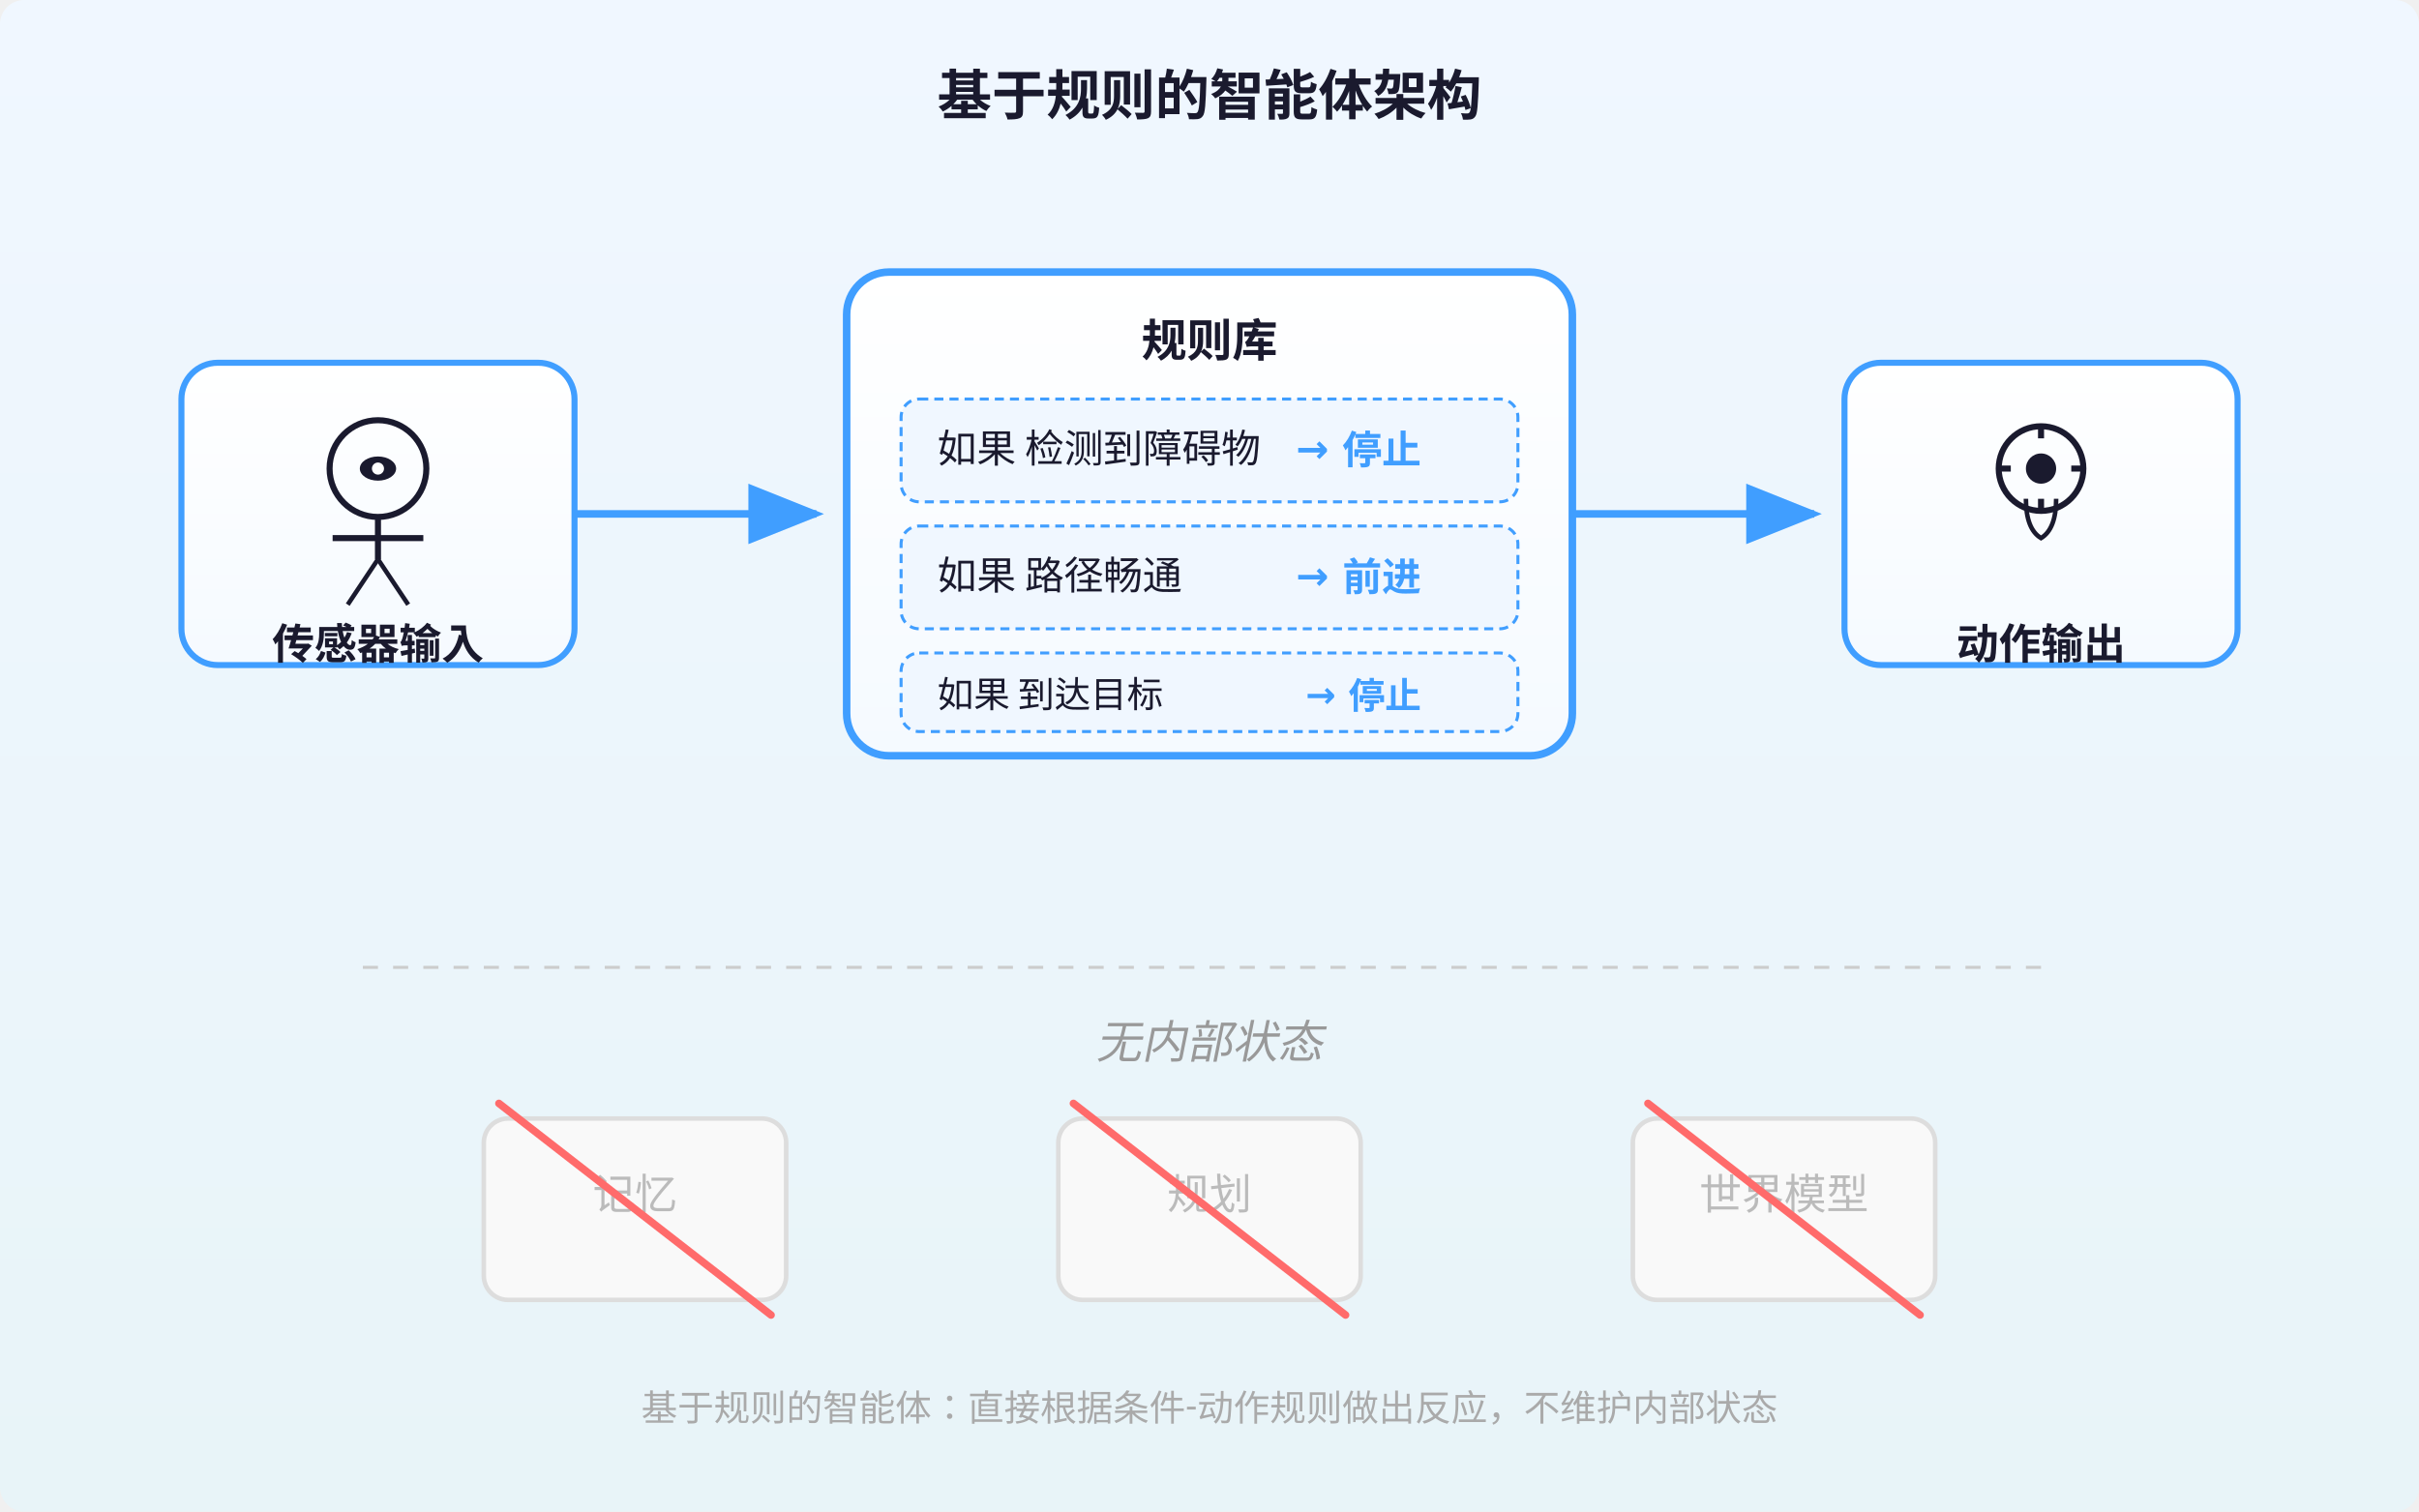
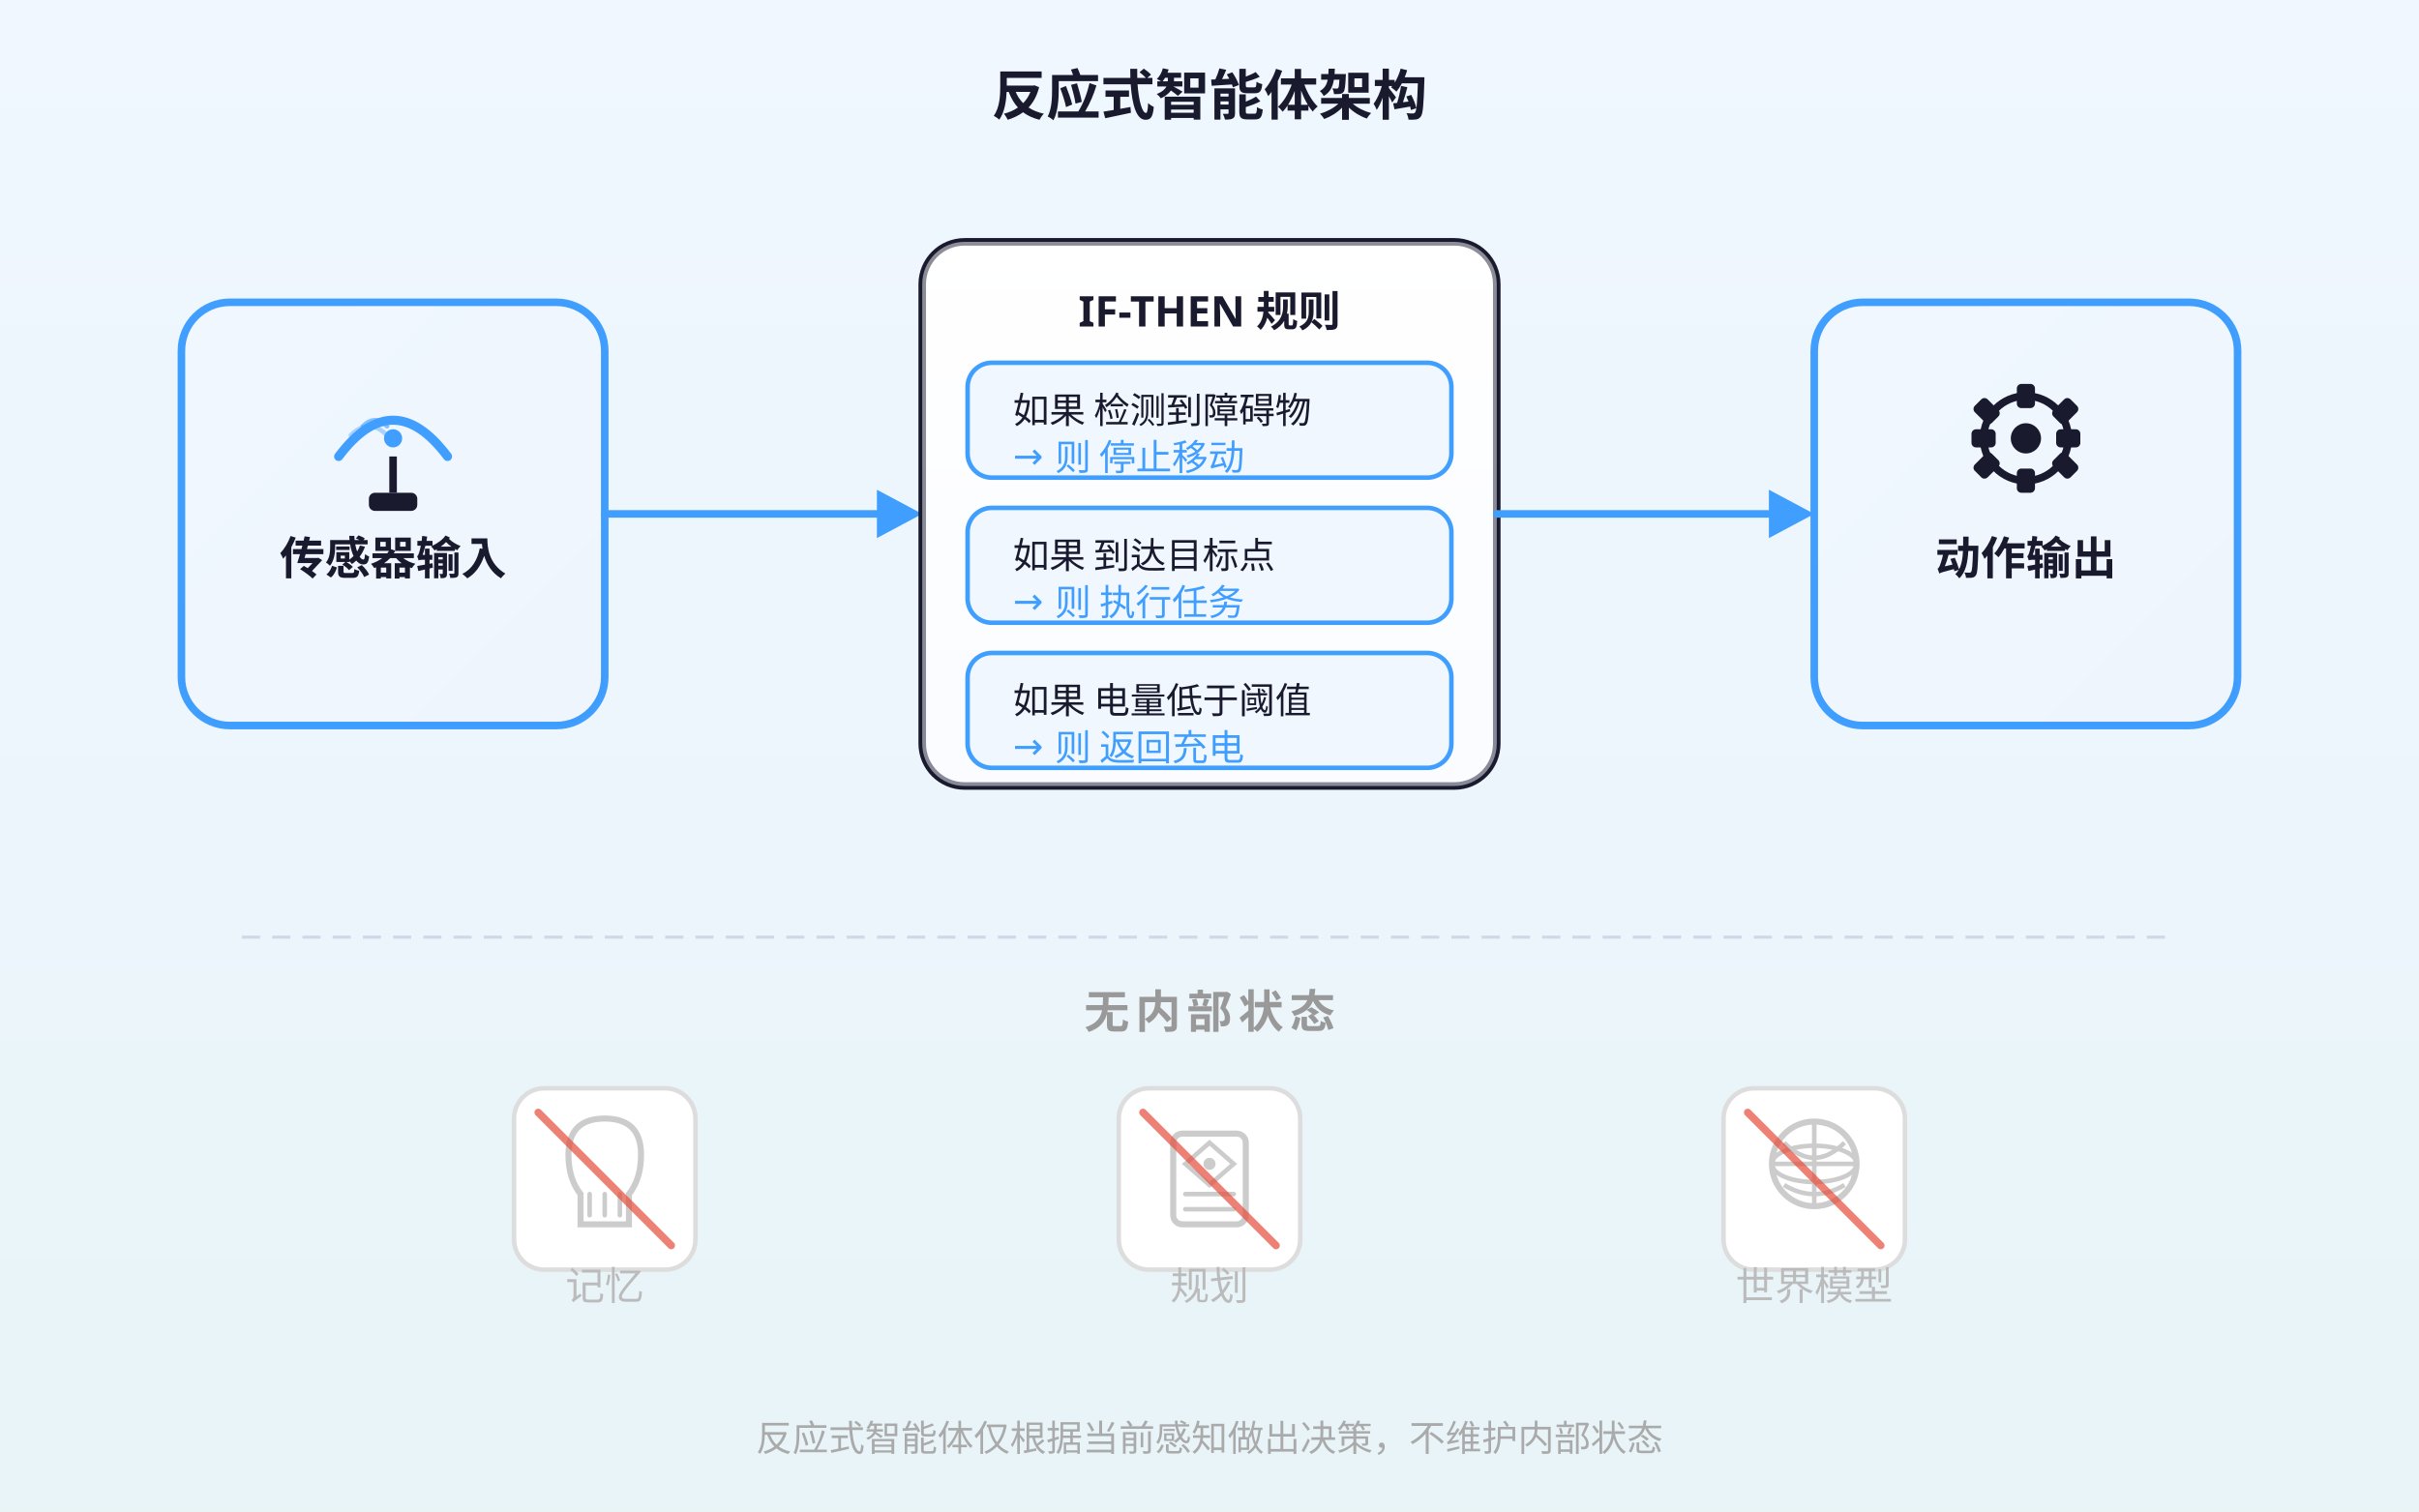
<svg xmlns="http://www.w3.org/2000/svg" viewBox="0 0 800 500" width="800" height="500">
  <defs>
-     <linearGradient id="bgGrad" x1="0" y1="0" x2="0" y2="1">
-       <stop offset="0%" stop-color="#f0f7ff" />
-       <stop offset="100%" stop-color="#e8f4f8" />
+     <linearGradient id="bgGrad" x1="0%" y1="0%" x2="0%" y2="100%">
+       <stop offset="0%" style="stop-color:#f0f7ff;stop-opacity:1" />
+       <stop offset="100%" style="stop-color:#e8f4f8;stop-opacity:1" />
    </linearGradient>
-     <linearGradient id="boxGrad" x1="0" y1="0" x2="0" y2="1">
-       <stop offset="0%" stop-color="#ffffff" />
-       <stop offset="100%" stop-color="#f5faff" />
+     <linearGradient id="sensorGrad" x1="0%" y1="0%" x2="100%" y2="100%">
+       <stop offset="0%" style="stop-color:#409EFF;stop-opacity:1" />
+       <stop offset="100%" style="stop-color:#2b7ed6;stop-opacity:1" />
+     </linearGradient>
+     <linearGradient id="actionGrad" x1="0%" y1="0%" x2="100%" y2="100%">
+       <stop offset="0%" style="stop-color:#409EFF;stop-opacity:1" />
+       <stop offset="100%" style="stop-color:#2b7ed6;stop-opacity:1" />
+     </linearGradient>
+     <linearGradient id="ruleGrad" x1="0%" y1="0%" x2="0%" y2="100%">
+       <stop offset="0%" style="stop-color:#ffffff;stop-opacity:1" />
+       <stop offset="100%" style="stop-color:#f5f9ff;stop-opacity:1" />
    </linearGradient>
  </defs>
-   <rect width="800" height="500" fill="url(#bgGrad)" rx="8" />
-   <text x="400" y="38" text-anchor="middle" font-family="sans-serif" font-size="18" font-weight="bold" fill="#1a1a2e">基于规则的智能体架构</text>
-   <rect x="60" y="120" width="130" height="100" rx="12" fill="url(#boxGrad)" stroke="#409EFF" stroke-width="2" />
-   <circle cx="125" cy="155" r="16" fill="none" stroke="#1a1a2e" stroke-width="2" />
-   <line x1="125" y1="171" x2="125" y2="185" stroke="#1a1a2e" stroke-width="2" />
-   <line x1="110" y1="178" x2="140" y2="178" stroke="#1a1a2e" stroke-width="2" />
-   <line x1="125" y1="185" x2="115" y2="200" stroke="#1a1a2e" stroke-width="1.5" />
-   <line x1="125" y1="185" x2="135" y2="200" stroke="#1a1a2e" stroke-width="1.5" />
-   <ellipse cx="125" cy="155" rx="6" ry="4" fill="#1a1a2e" />
-   <circle cx="125" cy="155" r="2" fill="white" />
-   <text x="125" y="218" text-anchor="middle" font-family="sans-serif" font-size="14" fill="#1a1a2e" font-weight="bold">传感器输入</text>
-   <line x1="190" y1="170" x2="270" y2="170" stroke="#409EFF" stroke-width="2.5" marker-end="url(#arrowBlue)" />
-   <defs>
-     <marker id="arrowBlue" markerWidth="10" markerHeight="8" refX="9" refY="4" orient="auto">
-       <path d="M0,0 L10,4 L0,8 Z" fill="#409EFF" />
-     </marker>
-   </defs>
-   <rect x="280" y="90" width="240" height="160" rx="14" fill="url(#boxGrad)" stroke="#409EFF" stroke-width="2.5" />
-   <text x="400" y="118" text-anchor="middle" font-family="sans-serif" font-size="15" fill="#1a1a2e" font-weight="bold">规则库</text>
-   <rect x="298" y="132" width="204" height="34" rx="6" fill="#f0f7ff" stroke="#409EFF" stroke-width="1" stroke-dasharray="3,2" />
-   <text x="310" y="153" font-family="sans-serif" font-size="13" fill="#1a1a2e">如果 检测到障碍物</text>
-   <text x="470" y="153" text-anchor="end" font-family="sans-serif" font-size="13" fill="#409EFF" font-weight="bold">→ 停止</text>
-   <rect x="298" y="174" width="204" height="34" rx="6" fill="#f0f7ff" stroke="#409EFF" stroke-width="1" stroke-dasharray="3,2" />
-   <text x="310" y="195" font-family="sans-serif" font-size="13" fill="#1a1a2e">如果 路径畅通</text>
-   <text x="470" y="195" text-anchor="end" font-family="sans-serif" font-size="13" fill="#409EFF" font-weight="bold">→ 前进</text>
-   <rect x="298" y="216" width="204" height="26" rx="6" fill="#f0f7ff" stroke="#409EFF" stroke-width="1" stroke-dasharray="3,2" />
-   <text x="310" y="234" font-family="sans-serif" font-size="12" fill="#1a1a2e">如果 到达目标</text>
-   <text x="470" y="234" text-anchor="end" font-family="sans-serif" font-size="12" fill="#409EFF" font-weight="bold">→ 停止</text>
-   <line x1="520" y1="170" x2="600" y2="170" stroke="#409EFF" stroke-width="2.5" marker-end="url(#arrowBlue)" />
-   <rect x="610" y="120" width="130" height="100" rx="12" fill="url(#boxGrad)" stroke="#409EFF" stroke-width="2" />
-   <circle cx="675" cy="155" r="14" fill="none" stroke="#1a1a2e" stroke-width="2" />
-   <circle cx="675" cy="155" r="5" fill="#1a1a2e" />
-   <line x1="675" y1="141" x2="675" y2="145" stroke="#1a1a2e" stroke-width="2" />
-   <line x1="675" y1="165" x2="675" y2="169" stroke="#1a1a2e" stroke-width="2" />
-   <line x1="661" y1="155" x2="665" y2="155" stroke="#1a1a2e" stroke-width="2" />
-   <line x1="685" y1="155" x2="689" y2="155" stroke="#1a1a2e" stroke-width="2" />
-   <path d="M670,165 Q670,175 675,178 Q680,175 680,165" fill="none" stroke="#1a1a2e" stroke-width="1.5" />
-   <text x="675" y="218" text-anchor="middle" font-family="sans-serif" font-size="14" fill="#1a1a2e" font-weight="bold">动作输出</text>
-   <line x1="120" y1="320" x2="680" y2="320" stroke="#ccc" stroke-width="1" stroke-dasharray="5,5" />
-   <text x="400" y="350" text-anchor="middle" font-family="sans-serif" font-size="15" fill="#999" font-style="italic">无内部状态</text>
-   <rect x="160" y="370" width="100" height="60" rx="8" fill="#f9f9f9" stroke="#ddd" stroke-width="1.5" />
-   <text x="210" y="400" text-anchor="middle" font-family="sans-serif" font-size="14" fill="#bbb">记忆</text>
-   <line x1="165" y1="365" x2="255" y2="435" stroke="#ff6b6b" stroke-width="2.5" stroke-linecap="round" />
-   <rect x="350" y="370" width="100" height="60" rx="8" fill="#f9f9f9" stroke="#ddd" stroke-width="1.5" />
-   <text x="400" y="400" text-anchor="middle" font-family="sans-serif" font-size="14" fill="#bbb">规划</text>
-   <line x1="355" y1="365" x2="445" y2="435" stroke="#ff6b6b" stroke-width="2.5" stroke-linecap="round" />
-   <rect x="540" y="370" width="100" height="60" rx="8" fill="#f9f9f9" stroke="#ddd" stroke-width="1.5" />
-   <text x="590" y="400" text-anchor="middle" font-family="sans-serif" font-size="14" fill="#bbb">世界模型</text>
-   <line x1="545" y1="365" x2="635" y2="435" stroke="#ff6b6b" stroke-width="2.5" stroke-linecap="round" />
-   <text x="400" y="470" text-anchor="middle" font-family="sans-serif" font-size="12" fill="#aaa">基于规则的智能体：直接根据条件-动作规则做出反应，不维护内部状态</text>
+   <rect x="0" y="0" width="800" height="500" fill="url(#bgGrad)" rx="0" />
+   <text x="400" y="38" text-anchor="middle" font-family="'Microsoft YaHei', 'PingFang SC', sans-serif" font-size="18" font-weight="bold" fill="#1a1a2e">反应式智能体架构</text>
+   <rect x="60" y="100" width="140" height="140" rx="16" fill="white" stroke="#409EFF" stroke-width="2.5" />
+   <rect x="60" y="100" width="140" height="140" rx="16" fill="url(#sensorGrad)" opacity="0.08" />
+   <g transform="translate(130,145)">
+     <rect x="-8" y="18" width="16" height="6" rx="2" fill="#1a1a2e" />
+     <line x1="0" y1="18" x2="0" y2="6" stroke="#1a1a2e" stroke-width="2.5" />
+     <path d="M-18,6 Q0,-18 18,6" fill="none" stroke="#409EFF" stroke-width="3" stroke-linecap="round" />
+     <circle cx="0" cy="0" r="3" fill="#409EFF" />
+     <path d="M-10,-4 Q-6,-8 -2,-4" fill="none" stroke="#409EFF" stroke-width="1.5" stroke-linecap="round" opacity="0.6" />
+     <path d="M-14,-1 Q-8,-7 -2,-1" fill="none" stroke="#409EFF" stroke-width="1.5" stroke-linecap="round" opacity="0.4" />
+   </g>
+   <text x="130" y="190" text-anchor="middle" font-family="'Microsoft YaHei', 'PingFang SC', sans-serif" font-size="15" font-weight="bold" fill="#1a1a2e">传感器输入</text>
+   <g>
+     <line x1="200" y1="170" x2="290" y2="170" stroke="#409EFF" stroke-width="2.5" stroke-linecap="round" />
+     <polygon points="290,162 305,170 290,178" fill="#409EFF" />
+   </g>
+   <rect x="305" y="80" width="190" height="180" rx="14" fill="white" stroke="#1a1a2e" stroke-width="2.5" />
+   <rect x="305" y="80" width="190" height="180" rx="14" fill="url(#ruleGrad)" opacity="0.5" />
+   <text x="400" y="108" text-anchor="middle" font-family="'Microsoft YaHei', 'PingFang SC', sans-serif" font-size="14" font-weight="bold" fill="#1a1a2e">IF-THEN 规则</text>
+   <rect x="320" y="120" width="160" height="38" rx="8" fill="#f0f7ff" stroke="#409EFF" stroke-width="1.5" />
+   <text x="335" y="140" font-family="'Microsoft YaHei', 'PingFang SC', sans-serif" font-size="12" fill="#1a1a2e">如果 检测到障碍物</text>
+   <text x="335" y="155" font-family="'Microsoft YaHei', 'PingFang SC', sans-serif" font-size="12" fill="#409EFF">→ 则 停止移动</text>
+   <rect x="320" y="168" width="160" height="38" rx="8" fill="#f0f7ff" stroke="#409EFF" stroke-width="1.5" />
+   <text x="335" y="188" font-family="'Microsoft YaHei', 'PingFang SC', sans-serif" font-size="12" fill="#1a1a2e">如果 到达目标点</text>
+   <text x="335" y="203" font-family="'Microsoft YaHei', 'PingFang SC', sans-serif" font-size="12" fill="#409EFF">→ 则 执行任务</text>
+   <rect x="320" y="216" width="160" height="38" rx="8" fill="#f0f7ff" stroke="#409EFF" stroke-width="1.5" />
+   <text x="335" y="236" font-family="'Microsoft YaHei', 'PingFang SC', sans-serif" font-size="12" fill="#1a1a2e">如果 电量低于阈值</text>
+   <text x="335" y="251" font-family="'Microsoft YaHei', 'PingFang SC', sans-serif" font-size="12" fill="#409EFF">→ 则 返回充电</text>
+   <g>
+     <line x1="495" y1="170" x2="585" y2="170" stroke="#409EFF" stroke-width="2.5" stroke-linecap="round" />
+     <polygon points="585,162 600,170 585,178" fill="#409EFF" />
+   </g>
+   <rect x="600" y="100" width="140" height="140" rx="16" fill="white" stroke="#409EFF" stroke-width="2.5" />
+   <rect x="600" y="100" width="140" height="140" rx="16" fill="url(#actionGrad)" opacity="0.08" />
+   <g transform="translate(670,145)">
+     <circle cx="0" cy="0" r="14" fill="none" stroke="#1a1a2e" stroke-width="2.5" />
+     <circle cx="0" cy="0" r="5" fill="#1a1a2e" />
+     <rect x="-3" y="-18" width="6" height="8" rx="1.5" fill="#1a1a2e" />
+     <rect x="-3" y="10" width="6" height="8" rx="1.5" fill="#1a1a2e" />
+     <rect x="-18" y="-3" width="8" height="6" rx="1.5" fill="#1a1a2e" />
+     <rect x="10" y="-3" width="8" height="6" rx="1.5" fill="#1a1a2e" />
+     <rect x="10" y="-13" width="6" height="8" rx="1.5" fill="#1a1a2e" transform="rotate(45,13,-9)" />
+     <rect x="-16" y="-13" width="6" height="8" rx="1.5" fill="#1a1a2e" transform="rotate(-45,-13,-9)" />
+     <rect x="10" y="5" width="6" height="8" rx="1.5" fill="#1a1a2e" transform="rotate(-45,13,9)" />
+     <rect x="-16" y="5" width="6" height="8" rx="1.5" fill="#1a1a2e" transform="rotate(45,-13,9)" />
+   </g>
+   <text x="670" y="190" text-anchor="middle" font-family="'Microsoft YaHei', 'PingFang SC', sans-serif" font-size="15" font-weight="bold" fill="#1a1a2e">动作输出</text>
+   <line x1="80" y1="310" x2="720" y2="310" stroke="#d0d8e8" stroke-width="1" stroke-dasharray="6,4" />
+   <text x="400" y="340" text-anchor="middle" font-family="'Microsoft YaHei', 'PingFang SC', sans-serif" font-size="15" font-weight="bold" fill="#999" letter-spacing="2">无内部状态</text>
+   <g transform="translate(200,390)">
+     <rect x="-30" y="-30" width="60" height="60" rx="10" fill="white" stroke="#ddd" stroke-width="1.5" />
+     <path d="M-12,-8 Q-12,-20 0,-20 Q12,-20 12,-8 Q12,0 8,5 L8,15 L-8,15 L-8,5 Q-12,0 -12,-8Z" fill="none" stroke="#ccc" stroke-width="2" />
+     <path d="M-5,5 L-5,12 M0,5 L0,12 M5,5 L5,12" stroke="#ccc" stroke-width="1.5" stroke-linecap="round" />
+     <line x1="-22" y1="-22" x2="22" y2="22" stroke="#e74c3c" stroke-width="2.5" stroke-linecap="round" opacity="0.7" />
+     <text x="0" y="40" text-anchor="middle" font-family="'Microsoft YaHei', 'PingFang SC', sans-serif" font-size="13" fill="#bbb">记忆</text>
+   </g>
+   <g transform="translate(400,390)">
+     <rect x="-30" y="-30" width="60" height="60" rx="10" fill="white" stroke="#ddd" stroke-width="1.5" />
+     <rect x="-12" y="-15" width="24" height="30" rx="3" fill="none" stroke="#ccc" stroke-width="2" />
+     <path d="M-8,-5 L0,-12 L8,-5 L0,2Z" fill="none" stroke="#ccc" stroke-width="1.5" />
+     <circle cx="0" cy="-5" r="2" fill="#ccc" />
+     <path d="M-8,5 L8,5 M-8,10 L8,10" stroke="#ccc" stroke-width="1.5" stroke-linecap="round" />
+     <line x1="-22" y1="-22" x2="22" y2="22" stroke="#e74c3c" stroke-width="2.5" stroke-linecap="round" opacity="0.7" />
+     <text x="0" y="40" text-anchor="middle" font-family="'Microsoft YaHei', 'PingFang SC', sans-serif" font-size="13" fill="#bbb">规划</text>
+   </g>
+   <g transform="translate(600,390)">
+     <rect x="-30" y="-30" width="60" height="60" rx="10" fill="white" stroke="#ddd" stroke-width="1.5" />
+     <circle cx="0" cy="-5" r="14" fill="none" stroke="#ccc" stroke-width="2" />
+     <ellipse cx="0" cy="-5" rx="14" ry="6" fill="none" stroke="#ccc" stroke-width="1.5" />
+     <line x1="-14" y1="-5" x2="14" y2="-5" stroke="#ccc" stroke-width="1.5" />
+     <line x1="0" y1="-19" x2="0" y2="9" stroke="#ccc" stroke-width="1.5" />
+     <path d="M-10,-12 Q0,-2 10,-12 M-10,2 Q0,8 10,2" fill="none" stroke="#ccc" stroke-width="1.5" />
+     <line x1="-22" y1="-22" x2="22" y2="22" stroke="#e74c3c" stroke-width="2.5" stroke-linecap="round" opacity="0.7" />
+     <text x="0" y="40" text-anchor="middle" font-family="'Microsoft YaHei', 'PingFang SC', sans-serif" font-size="13" fill="#bbb">世界模型</text>
+   </g>
+   <text x="400" y="480" text-anchor="middle" font-family="'Microsoft YaHei', 'PingFang SC', sans-serif" font-size="12" fill="#aaa">反应式智能体仅根据当前感知做出决策，不维护内部状态</text>
</svg>
